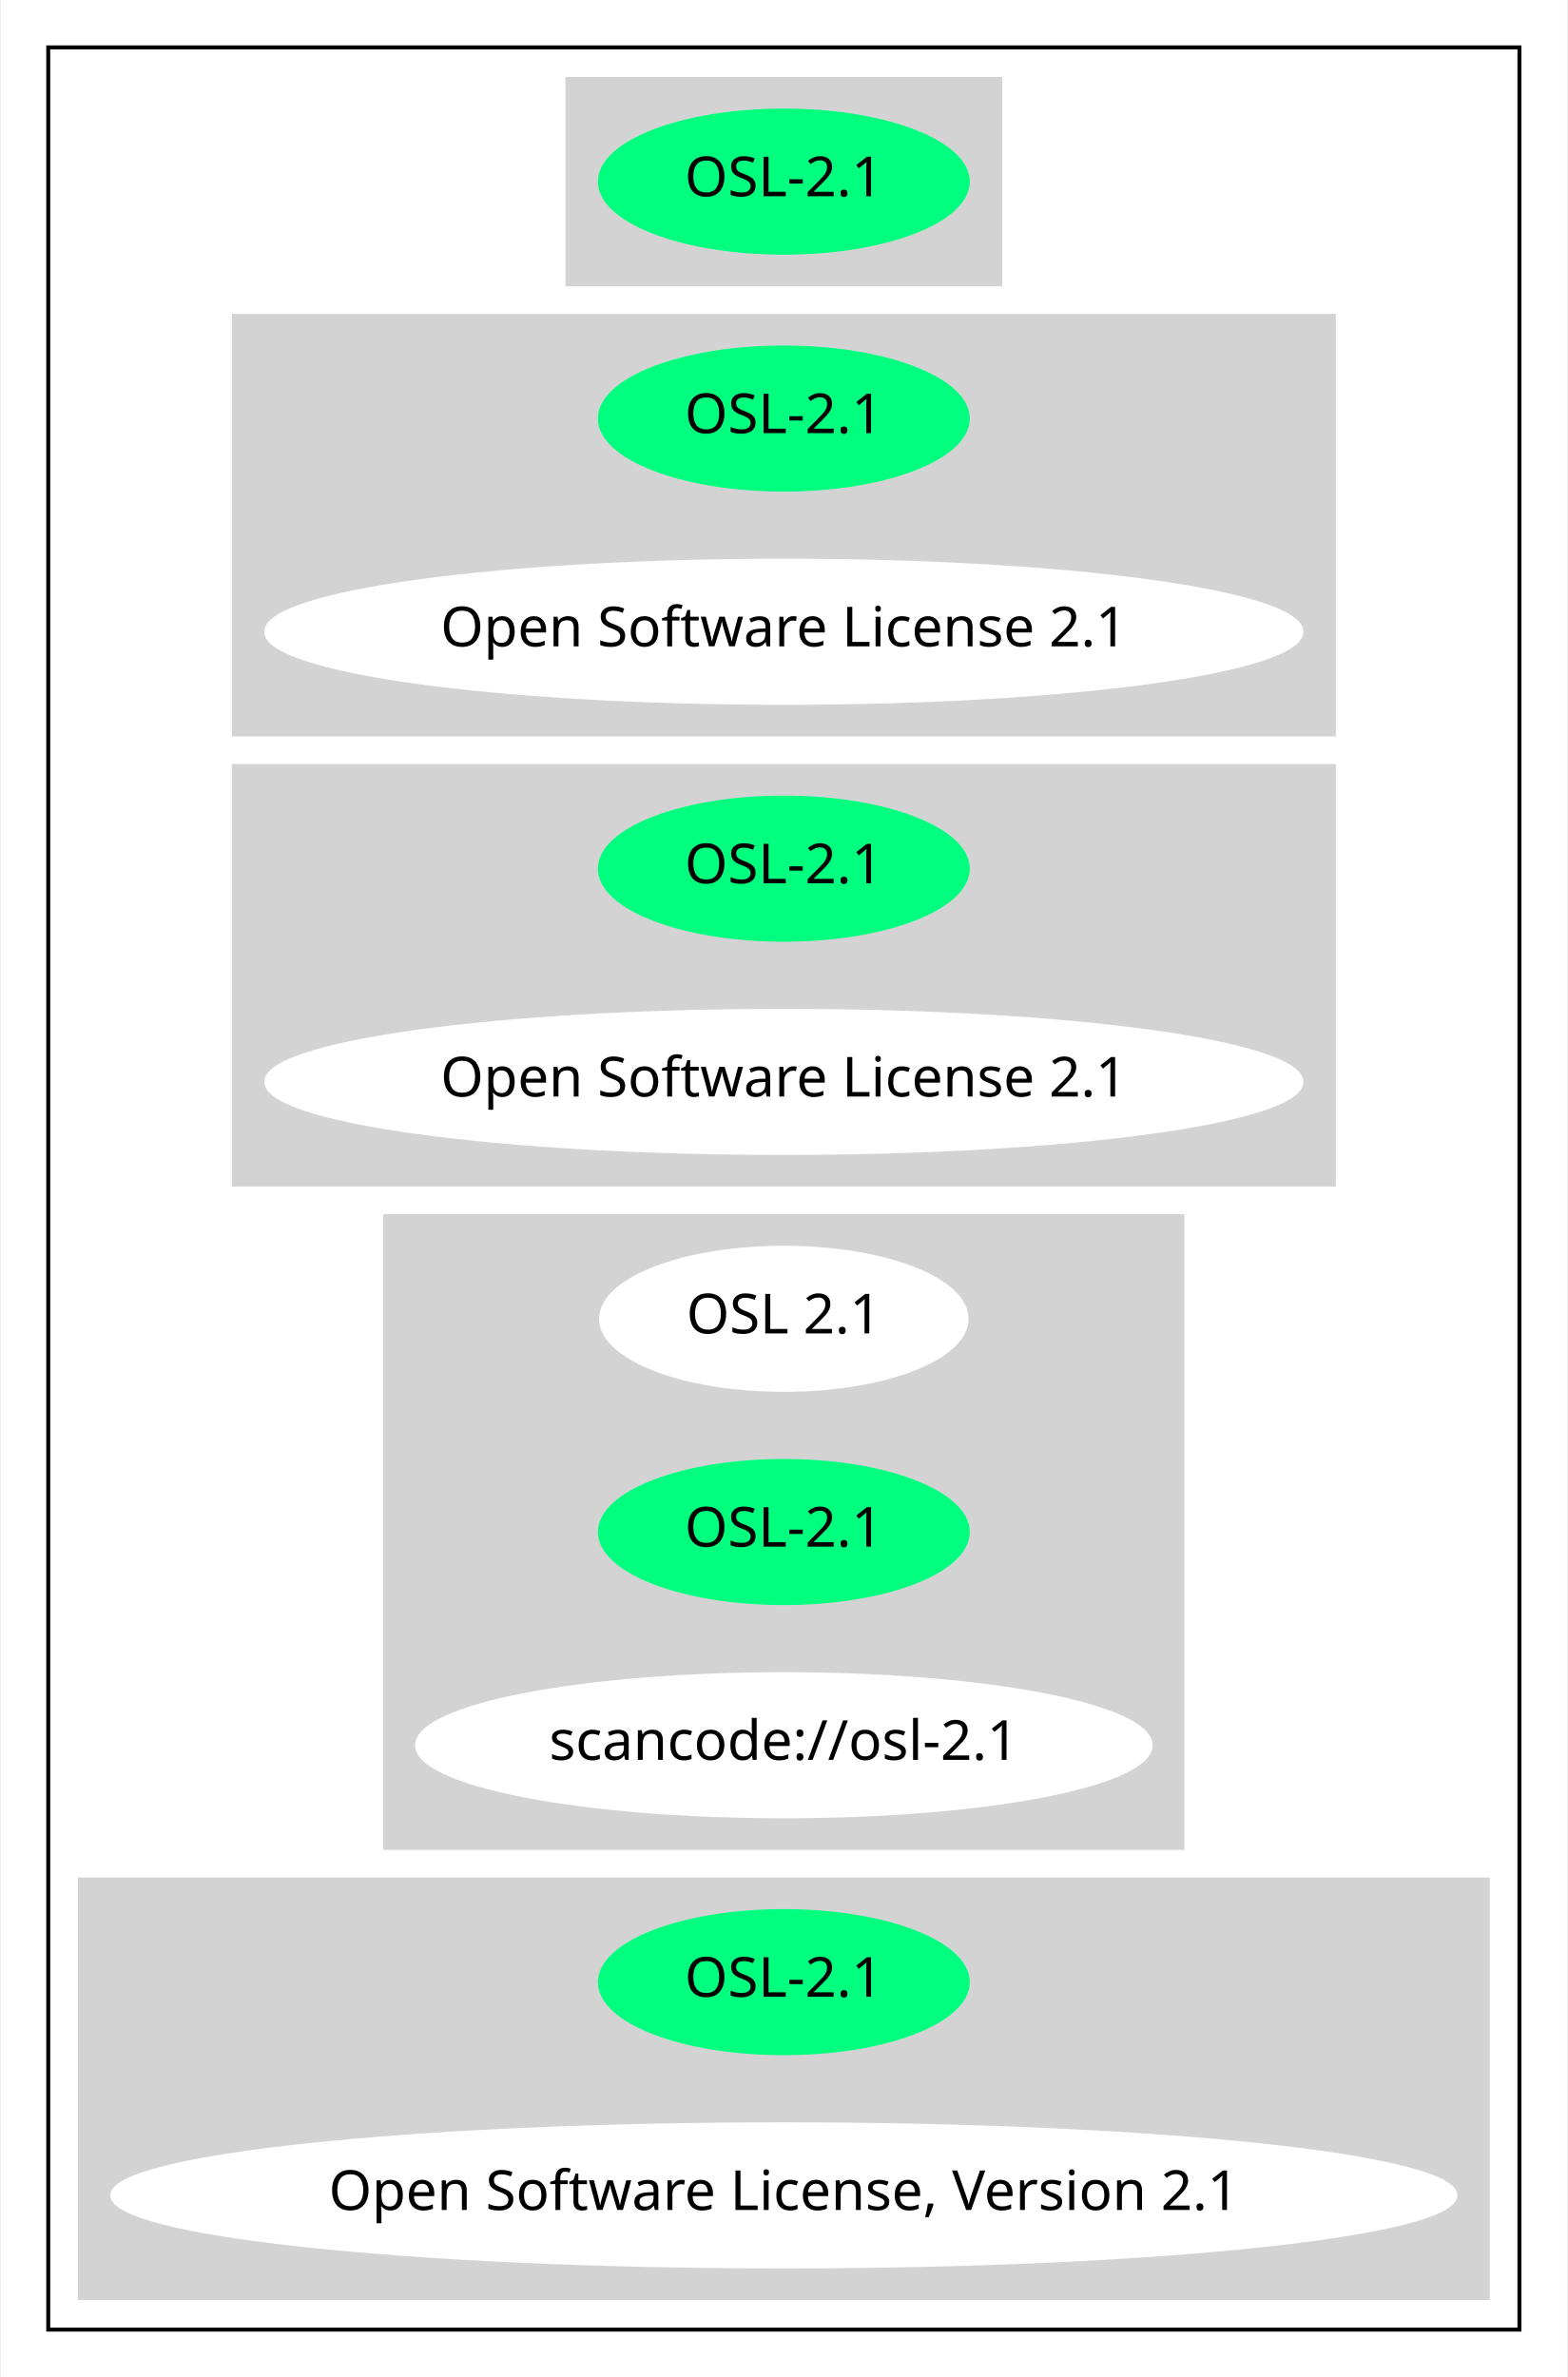
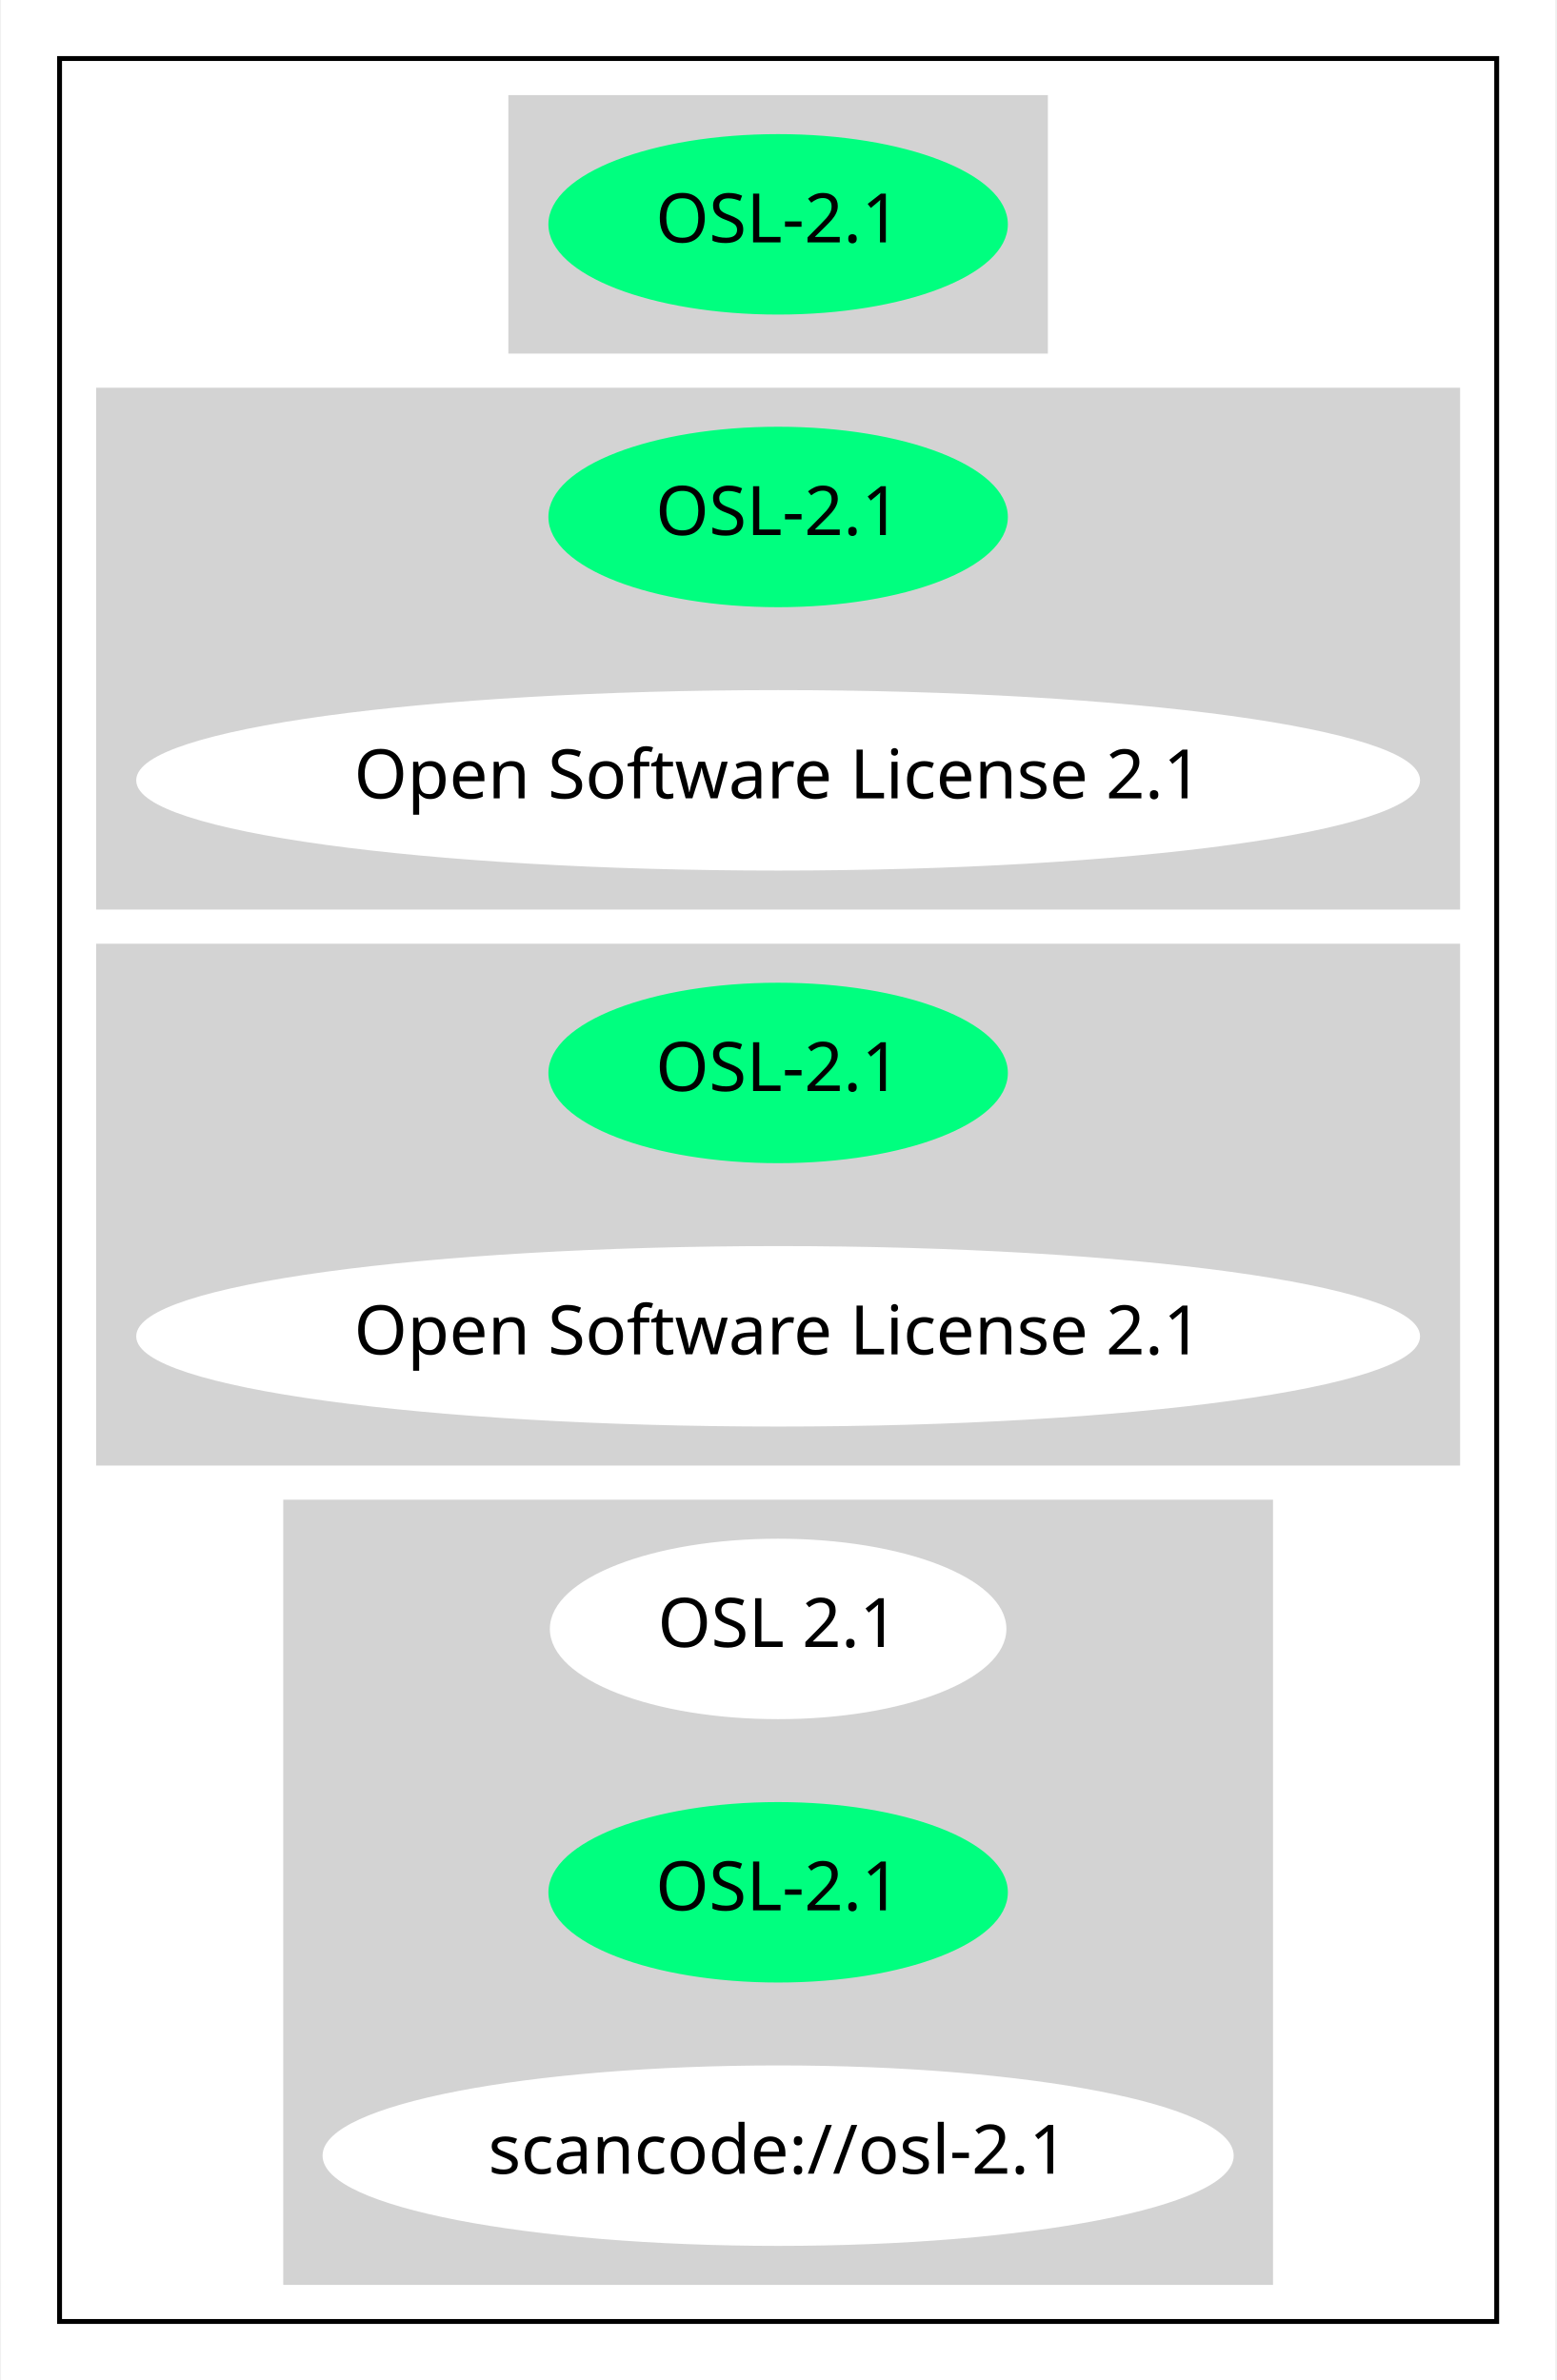
- <svg xmlns="http://www.w3.org/2000/svg" width="397pt" height="602pt" viewBox="0.00 0.00 396.57 602.00">
-   <g id="graph0" class="graph" transform="scale(1 1) rotate(0) translate(4 598)">
-     <polygon fill="white" stroke="transparent" points="-4,4 -4,-598 392.57,-598 392.57,4 -4,4" />
+ <svg xmlns="http://www.w3.org/2000/svg" width="319pt" height="488pt" viewBox="0.00 0.00 318.58 488.00">
+   <g id="graph0" class="graph" transform="scale(1 1) rotate(0) translate(4 484)">
+     <polygon fill="white" stroke="transparent" points="-4,4 -4,-484 314.58,-484 314.58,4 -4,4" />
    <g id="clust1" class="cluster">
-       <polygon fill="none" stroke="black" points="8,-8 8,-586 380.57,-586 380.57,-8 8,-8" />
+       <polygon fill="none" stroke="black" points="8,-8 8,-472 302.58,-472 302.58,-8 8,-8" />
    </g>
    <g id="clust2" class="cluster">
-       <polygon fill="lightgray" stroke="lightgray" points="139.49,-526 139.49,-578 249.08,-578 249.08,-526 139.49,-526" />
+       <polygon fill="lightgray" stroke="lightgray" points="100.49,-412 100.49,-464 210.08,-464 210.08,-412 100.49,-412" />
    </g>
    <g id="clust3" class="cluster">
-       <polygon fill="lightgray" stroke="lightgray" points="55,-412 55,-518 333.57,-518 333.57,-412 55,-412" />
+       <polygon fill="lightgray" stroke="lightgray" points="16,-298 16,-404 294.58,-404 294.58,-298 16,-298" />
    </g>
    <g id="clust4" class="cluster">
-       <polygon fill="lightgray" stroke="lightgray" points="55,-298 55,-404 333.57,-404 333.57,-298 55,-298" />
+       <polygon fill="lightgray" stroke="lightgray" points="16,-184 16,-290 294.58,-290 294.58,-184 16,-184" />
    </g>
    <g id="clust5" class="cluster">
-       <polygon fill="lightgray" stroke="lightgray" points="93.34,-130 93.34,-290 295.23,-290 295.23,-130 93.34,-130" />
-     </g>
-     <g id="clust6" class="cluster">
-       <polygon fill="lightgray" stroke="lightgray" points="16,-16 16,-122 372.57,-122 372.57,-16 16,-16" />
+       <polygon fill="lightgray" stroke="lightgray" points="54.35,-16 54.35,-176 256.23,-176 256.23,-16 54.35,-16" />
    </g>
    <g id="node1" class="node">
-       <ellipse fill="springgreen" stroke="springgreen" cx="194.28" cy="-552" rx="46.59" ry="18" />
-       <text text-anchor="middle" x="194.28" y="-548.3" font-family="Times-Roman" font-size="14.00">OSL-2.1</text>
+       <ellipse fill="springgreen" stroke="springgreen" cx="155.29" cy="-438" rx="46.59" ry="18" />
+       <text text-anchor="middle" x="155.29" y="-434.3" font-family="Times-Roman" font-size="14.00">OSL-2.1</text>
    </g>
    <g id="node2" class="node">
-       <ellipse fill="springgreen" stroke="springgreen" cx="194.28" cy="-492" rx="46.59" ry="18" />
-       <text text-anchor="middle" x="194.28" y="-488.3" font-family="Times-Roman" font-size="14.00">OSL-2.1</text>
+       <ellipse fill="springgreen" stroke="springgreen" cx="155.29" cy="-378" rx="46.59" ry="18" />
+       <text text-anchor="middle" x="155.29" y="-374.3" font-family="Times-Roman" font-size="14.00">OSL-2.1</text>
    </g>
    <g id="node3" class="node">
-       <ellipse fill="white" stroke="white" cx="194.28" cy="-438" rx="131.08" ry="18" />
-       <text text-anchor="middle" x="194.28" y="-434.3" font-family="Times-Roman" font-size="14.00">Open Software License 2.1</text>
+       <ellipse fill="white" stroke="white" cx="155.29" cy="-324" rx="131.08" ry="18" />
+       <text text-anchor="middle" x="155.29" y="-320.3" font-family="Times-Roman" font-size="14.00">Open Software License 2.1</text>
    </g>
    <g id="node4" class="node">
-       <ellipse fill="springgreen" stroke="springgreen" cx="194.28" cy="-378" rx="46.59" ry="18" />
-       <text text-anchor="middle" x="194.28" y="-374.3" font-family="Times-Roman" font-size="14.00">OSL-2.1</text>
+       <ellipse fill="springgreen" stroke="springgreen" cx="155.29" cy="-264" rx="46.59" ry="18" />
+       <text text-anchor="middle" x="155.29" y="-260.3" font-family="Times-Roman" font-size="14.00">OSL-2.1</text>
    </g>
    <g id="node5" class="node">
-       <ellipse fill="white" stroke="white" cx="194.28" cy="-324" rx="131.08" ry="18" />
-       <text text-anchor="middle" x="194.28" y="-320.3" font-family="Times-Roman" font-size="14.00">Open Software License 2.1</text>
+       <ellipse fill="white" stroke="white" cx="155.29" cy="-210" rx="131.08" ry="18" />
+       <text text-anchor="middle" x="155.29" y="-206.3" font-family="Times-Roman" font-size="14.00">Open Software License 2.1</text>
    </g>
    <g id="node6" class="node">
-       <ellipse fill="white" stroke="white" cx="194.28" cy="-264" rx="46.29" ry="18" />
-       <text text-anchor="middle" x="194.28" y="-260.3" font-family="Times-Roman" font-size="14.00">OSL 2.1</text>
+       <ellipse fill="white" stroke="white" cx="155.29" cy="-150" rx="46.29" ry="18" />
+       <text text-anchor="middle" x="155.29" y="-146.3" font-family="Times-Roman" font-size="14.00">OSL 2.1</text>
    </g>
    <g id="node7" class="node">
-       <ellipse fill="springgreen" stroke="springgreen" cx="194.28" cy="-210" rx="46.59" ry="18" />
-       <text text-anchor="middle" x="194.28" y="-206.3" font-family="Times-Roman" font-size="14.00">OSL-2.1</text>
+       <ellipse fill="springgreen" stroke="springgreen" cx="155.29" cy="-96" rx="46.59" ry="18" />
+       <text text-anchor="middle" x="155.29" y="-92.3" font-family="Times-Roman" font-size="14.00">OSL-2.1</text>
    </g>
    <g id="node8" class="node">
-       <ellipse fill="white" stroke="white" cx="194.28" cy="-156" rx="92.88" ry="18" />
-       <text text-anchor="middle" x="194.28" y="-152.3" font-family="Times-Roman" font-size="14.00">scancode://osl-2.1</text>
-     </g>
-     <g id="node9" class="node">
-       <ellipse fill="springgreen" stroke="springgreen" cx="194.28" cy="-96" rx="46.59" ry="18" />
-       <text text-anchor="middle" x="194.28" y="-92.3" font-family="Times-Roman" font-size="14.00">OSL-2.1</text>
-     </g>
-     <g id="node10" class="node">
-       <ellipse fill="white" stroke="white" cx="194.28" cy="-42" rx="170.07" ry="18" />
-       <text text-anchor="middle" x="194.28" y="-38.3" font-family="Times-Roman" font-size="14.00">Open Software License, Version 2.1</text>
+       <ellipse fill="white" stroke="white" cx="155.29" cy="-42" rx="92.88" ry="18" />
+       <text text-anchor="middle" x="155.29" y="-38.3" font-family="Times-Roman" font-size="14.00">scancode://osl-2.1</text>
    </g>
  </g>
</svg>
